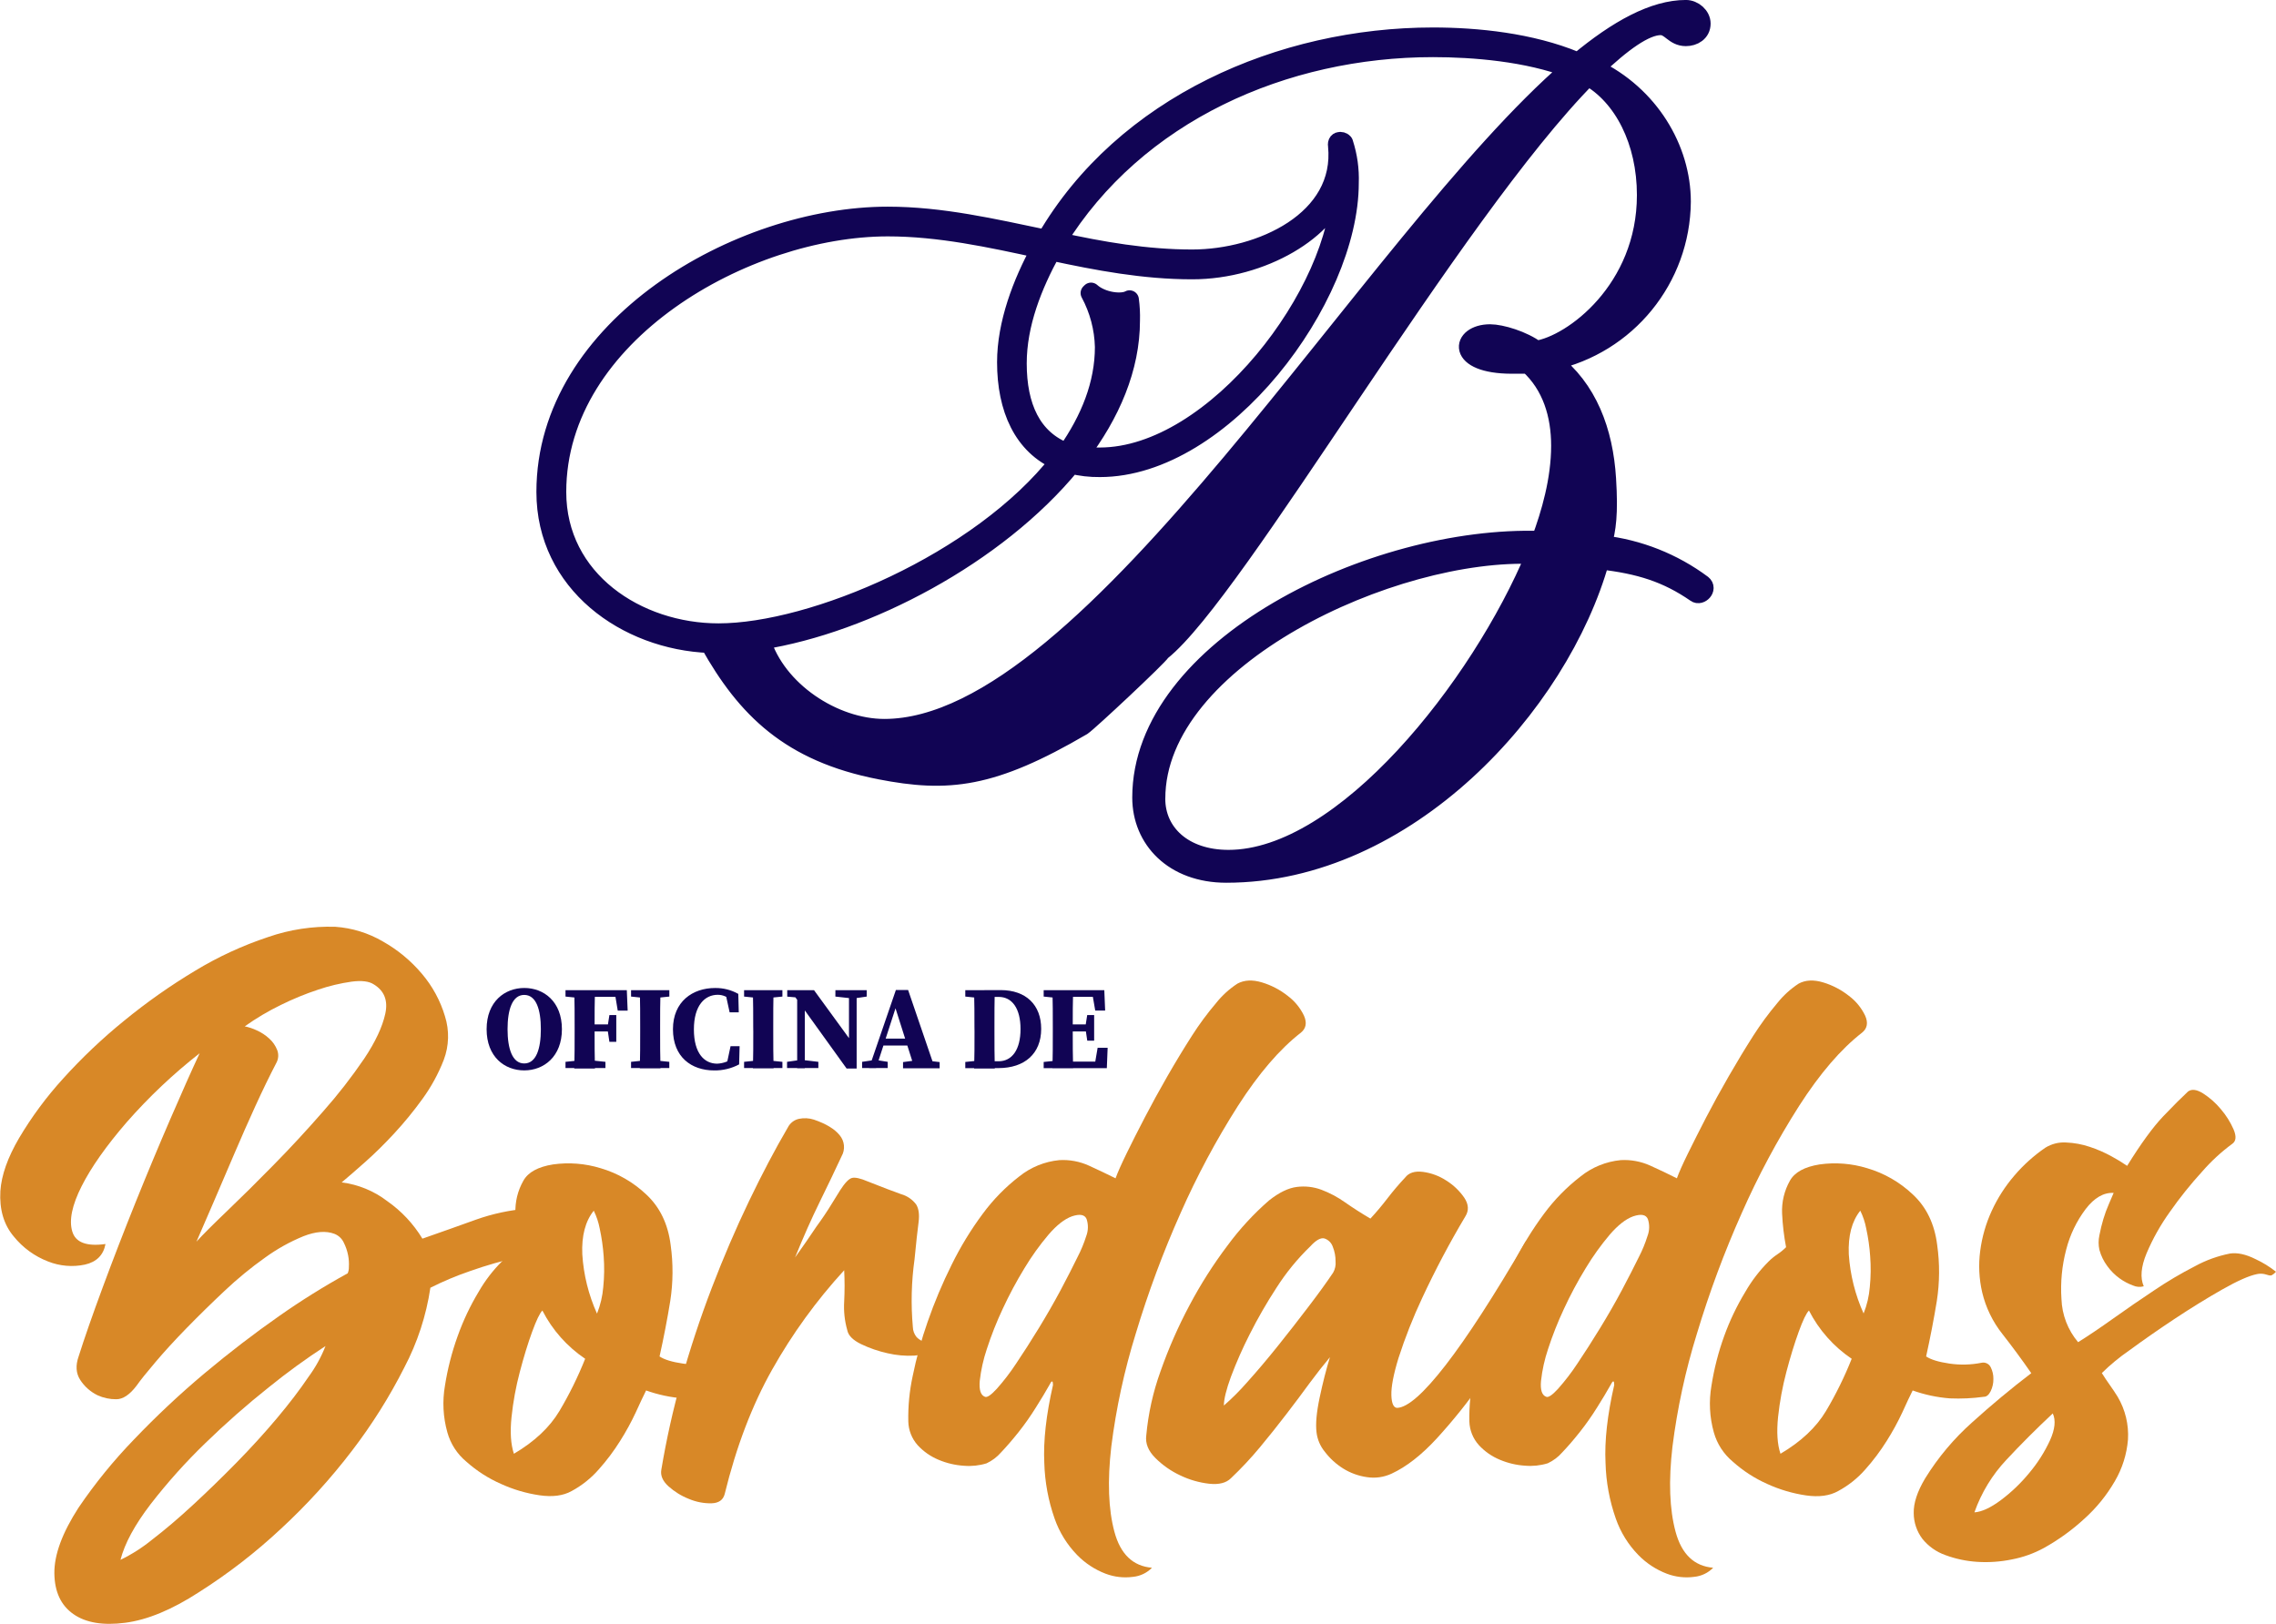
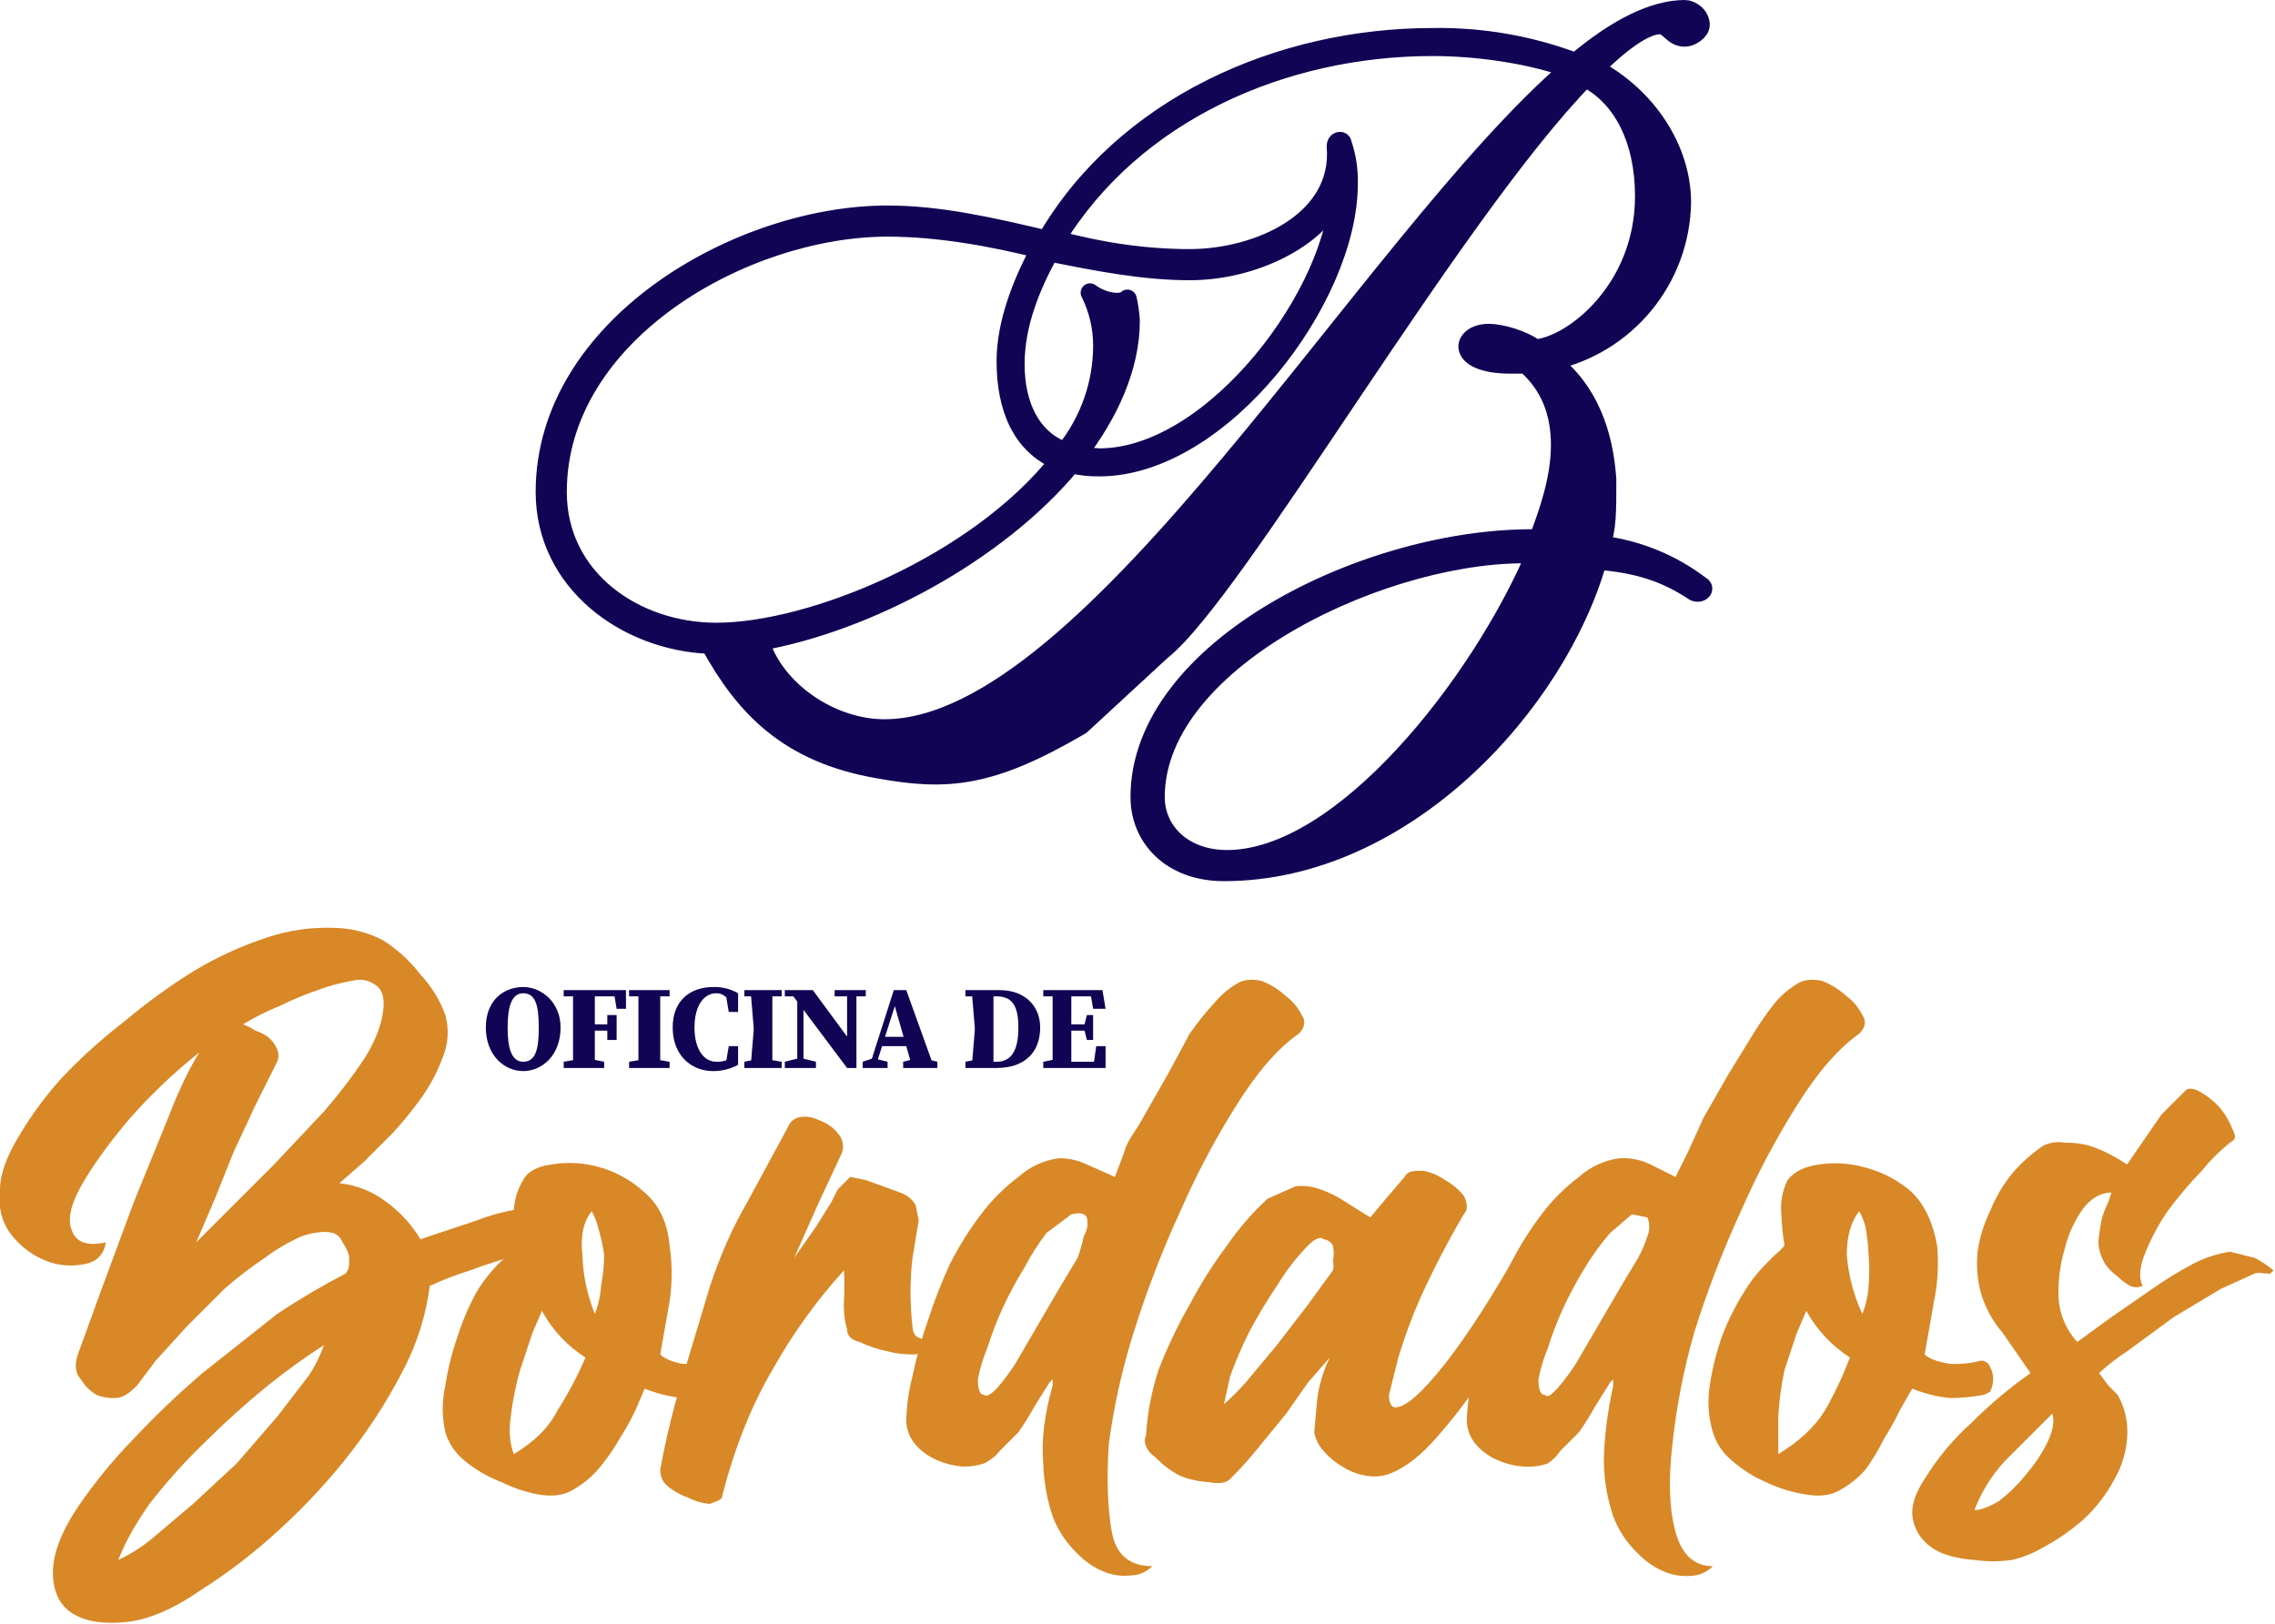
- <svg xmlns="http://www.w3.org/2000/svg" id="Layer_1" data-name="Layer 1" viewBox="0 0 730.53 521.26">
+ <svg xmlns="http://www.w3.org/2000/svg" id="Layer_1" data-name="Layer 1" viewBox="0 0 730.5 521.3">
  <defs>
-     <style>.cls-1{isolation:isolate;}.cls-2{fill:#d88827;}.cls-3,.cls-4{fill:#110454;}.cls-4{stroke:#110454;stroke-linecap:round;stroke-linejoin:round;stroke-width:6px;}</style>
+     <style>.cls-1{isolation:isolate}.cls-2{fill:#d88827}.cls-3{fill:#110454}</style>
  </defs>
  <g class="cls-1">
-     <path class="cls-2" d="M70.89,338.11a172.82,172.82,0,0,0-23.38,22.1Q37.61,371.66,33,380.8T30,395.28q1.53,5.33,10.67,4.06-1,5.34-6.6,6.61a20.5,20.5,0,0,1-11.82-1,26.27,26.27,0,0,1-11-8q-4.83-5.71-4.32-14.61.51-7.62,6-17a116.94,116.94,0,0,1,14.1-19.06,174.76,174.76,0,0,1,19.69-18.67,190.66,190.66,0,0,1,22.74-16,115.16,115.16,0,0,1,23.38-10.8,60,60,0,0,1,21.6-3.3,35.08,35.08,0,0,1,15.24,4.7,45.75,45.75,0,0,1,12.58,10.42,37.66,37.66,0,0,1,7.37,13.59,21.36,21.36,0,0,1-.38,14,55.38,55.38,0,0,1-6.87,12.58,118.35,118.35,0,0,1-9,11q-4.71,5.09-9.28,9.15t-7.62,6.61a30.32,30.32,0,0,1,14.61,6,40,40,0,0,1,11.3,12.06q9.41-3.29,17.16-6.09a65,65,0,0,1,16.64-3.56c1-.17,1.73.47,2.16,1.91a15.87,15.87,0,0,1,.51,5.08,13.53,13.53,0,0,1-1.4,5.46,5.32,5.32,0,0,1-3.81,3.05,133.34,133.34,0,0,0-16,4.57,100.24,100.24,0,0,0-12.7,5.34A80.21,80.21,0,0,1,136.57,439a169.75,169.75,0,0,1-16.77,26.68,196.55,196.55,0,0,1-22.74,25,178.88,178.88,0,0,1-26.43,20.45Q57.69,519.53,47,520.92t-16.64-2.79q-6-4.2-6.1-13.09T32,484A163.61,163.61,0,0,1,49.8,462.1a282.26,282.26,0,0,1,22.61-21.21q11.94-10,24-18.43a235.75,235.75,0,0,1,22-13.72,4.67,4.67,0,0,0,.38-2,14.88,14.88,0,0,0-.25-3.81,15.74,15.74,0,0,0-1.4-4.07,5.48,5.48,0,0,0-3-2.79q-4.06-1.53-9.91.76a59,59,0,0,0-12.32,6.86,120.52,120.52,0,0,0-13,10.67q-6.48,6.1-12.19,11.95t-10,10.92q-4.32,5.08-6.1,7.62c-2.2,2.89-4.36,4.32-6.48,4.32a14.19,14.19,0,0,1-6-1.27,13.79,13.79,0,0,1-5.59-4.95c-1.36-2.12-1.52-4.62-.51-7.5q2.81-8.88,7.75-22.23T50.31,386q5.58-13.85,11.18-26.8T70.89,338.11ZM45.48,500.72a51.92,51.92,0,0,0,10.16-6.48q6.11-4.69,13-11.05t14-13.59q7.11-7.25,13.08-14.36T105.82,442a43.31,43.31,0,0,0,5.47-9.91,216.39,216.39,0,0,0-18.17,13.21,271.25,271.25,0,0,0-20.45,18,183.74,183.74,0,0,0-17.53,19.57Q47.51,492.84,45.48,500.72ZM69.87,398.58q3-3.3,9.91-9.91t14.87-14.73q8-8.13,15.87-17.15a168.44,168.44,0,0,0,13.22-17q5.33-8,6.73-14.35T126.79,316q-2.3-1.51-7.12-.88A59.82,59.82,0,0,0,109,317.66a93.29,93.29,0,0,0-12.07,4.95,81.55,81.55,0,0,0-11.56,6.86,16.83,16.83,0,0,1,3.81,1.27,14.79,14.79,0,0,1,4.07,2.67,9.73,9.73,0,0,1,2.54,3.68,4.89,4.89,0,0,1-.26,4.07q-3.3,6.34-6.73,13.85t-6.73,15.24q-3.31,7.75-6.48,15.12T69.87,398.58Z" transform="translate(-6.81 -0.01)" />
-     <path class="cls-2" d="M236.29,437.46a2.65,2.65,0,0,1,2.93,1.39,8,8,0,0,1,.89,3.81,8.68,8.68,0,0,1-.89,3.94c-.6,1.19-1.32,1.78-2.16,1.78a60.92,60.92,0,0,1-10.93.51,46.05,46.05,0,0,1-11.94-2.54q-1.27,2.53-3.3,7a81.62,81.62,0,0,1-5,9.15,67,67,0,0,1-6.86,9.15,31.33,31.33,0,0,1-8.76,7Q186.23,480.9,180,480a45.77,45.77,0,0,1-12.45-3.68,42.2,42.2,0,0,1-11.06-7.12,18.73,18.73,0,0,1-6.09-9.4,33.88,33.88,0,0,1-.77-15,86.29,86.29,0,0,1,4.07-15.88,79.11,79.11,0,0,1,6.73-14.23,46.54,46.54,0,0,1,7.5-9.78,18.74,18.74,0,0,1,2.79-2.28,18.28,18.28,0,0,0,2.8-2.29,74.9,74.9,0,0,1-1.27-10.8A19.57,19.57,0,0,1,174.81,379q2.28-4.06,9.52-5.21A35.25,35.25,0,0,1,199.58,375a36,36,0,0,1,14.61,8.39q6.6,6.09,7.88,16.26a61.47,61.47,0,0,1-.13,18q-1.4,8.64-3.43,17.78,2.28,1.53,7.49,2.29A30.11,30.11,0,0,0,236.29,437.46Zm-64.53,29.21q9.9-5.84,14.61-13.72a118.78,118.78,0,0,0,8.26-16.77,41.44,41.44,0,0,1-13.73-15.49c-.84.85-1.94,3.13-3.3,6.86s-2.67,8-3.94,12.83A95.54,95.54,0,0,0,171,454.86Q170.24,462.11,171.76,466.67Zm26.68-45a29.45,29.45,0,0,0,2-8.51,55.61,55.61,0,0,0,.13-9.91,63.7,63.7,0,0,0-1.27-8.89,22.66,22.66,0,0,0-1.91-5.72q-4.06,5.08-3.68,14A54.61,54.61,0,0,0,198.44,421.7Z" transform="translate(-6.81 -0.01)" />
-     <path class="cls-2" d="M299.81,426A5.27,5.27,0,0,0,301,429.2a5.84,5.84,0,0,0,1.78,1.27,12.62,12.62,0,0,1,1.52.76c.42.25.55.81.38,1.65q-.51,2-4.45,2.29a30.57,30.57,0,0,1-8.51-.76,39,39,0,0,1-8.51-2.93q-3.94-1.91-4.44-4.44a27.57,27.57,0,0,1-1-9.28,98.69,98.69,0,0,0,0-10,172.07,172.07,0,0,0-23.12,31.89q-9.66,17.14-15.25,40c-.51,1.87-1.9,2.84-4.19,2.92a17.69,17.69,0,0,1-7.24-1.39,21.76,21.76,0,0,1-6.61-4.07q-2.79-2.54-2.28-5.33A272.18,272.18,0,0,1,225.5,443q4.19-15,9.78-29.6t11.94-27.82q6.34-13.2,12.45-23.63a5.28,5.28,0,0,1,3.56-2.79,9.39,9.39,0,0,1,4.82.25q5.85,2,8.26,5a5.9,5.9,0,0,1,.64,6.73q-3.31,7.11-7.12,14.86T262,403.66q3.81-5.32,6.86-9.91,2.79-3.81,4.95-7.37c1.44-2.36,2.33-3.81,2.67-4.31,1.52-2.37,2.79-3.69,3.81-3.94s2.71.12,5.08,1.14q7.11,2.81,10.67,4.07a9.08,9.08,0,0,1,4.83,3.3c.85,1.36,1.1,3.3.76,5.84s-.76,6.44-1.27,11.69A95.39,95.39,0,0,0,299.81,426Z" transform="translate(-6.81 -0.01)" />
-     <path class="cls-2" d="M404,315.75q3.3-1.77,7.88-.38a24.82,24.82,0,0,1,8.26,4.32,17.21,17.21,0,0,1,5.21,6.35q1.51,3.43-1,5.46-10.17,7.89-20.2,23.51a258.05,258.05,0,0,0-18.42,34.42,325.08,325.08,0,0,0-14.36,38.62,211.08,211.08,0,0,0-7.87,36.34q-1.9,16.51,1,27.31t12.06,11.56a9.83,9.83,0,0,1-6.09,2.92,18,18,0,0,1-8.77-1,25.47,25.47,0,0,1-9.15-6,31.79,31.79,0,0,1-7.24-11.69A58.87,58.87,0,0,1,342,469.6q-.51-10.55,2.79-25c0-.68-.08-1.06-.25-1.14s-.43.21-.76.89q-2,3.56-4.58,7.62a84.09,84.09,0,0,1-5.46,7.75q-2.93,3.68-5.59,6.48a14,14,0,0,1-4.7,3.55,19.18,19.18,0,0,1-7.24.77,24.8,24.8,0,0,1-8.13-1.91,19,19,0,0,1-6.73-4.7,11.83,11.83,0,0,1-3-7.62,62.88,62.88,0,0,1,1.39-14.49,133,133,0,0,1,4.83-17.53A154.43,154.43,0,0,1,312.26,406a104.93,104.93,0,0,1,10-16.39A60.1,60.1,0,0,1,334,377.62a24.25,24.25,0,0,1,12.83-5.21,20.19,20.19,0,0,1,9.52,1.78c3,1.36,5.8,2.71,8.52,4.06.67-1.86,1.86-4.53,3.55-8s3.64-7.32,5.85-11.56,4.61-8.64,7.24-13.21,5.25-8.89,7.88-13A95.69,95.69,0,0,1,397.13,322,29.06,29.06,0,0,1,404,315.75ZM355.46,396.8a8.14,8.14,0,0,0,.12-5.46q-.88-2.16-4.7-.89-3.56,1.28-7.49,5.84a82.39,82.39,0,0,0-7.75,10.8,129.25,129.25,0,0,0-7,13.09A110.62,110.62,0,0,0,323.57,433a49.32,49.32,0,0,0-2.29,10.29q-.37,4.32,1.65,5.08,1,.51,3.81-2.54a70.23,70.23,0,0,0,6.23-8.13q3.43-5.08,7.24-11.31t7-12.19c2.11-4,3.94-7.54,5.46-10.67A42.68,42.68,0,0,0,355.46,396.8Z" transform="translate(-6.81 -0.01)" />
-     <path class="cls-2" d="M496.47,398.58c.51-.67,1.48-1,2.92-.89a10,10,0,0,1,4.07,1.14,8.61,8.61,0,0,1,3.05,2.67,3,3,0,0,1,.12,3.43q-4.83,8.38-11.05,18.68t-13.21,20.2A178.71,178.71,0,0,1,468,461.72q-7.36,8-14.48,11.31a13.75,13.75,0,0,1-8,1.14,19.63,19.63,0,0,1-7.63-2.79,22.06,22.06,0,0,1-5.84-5.34,12,12,0,0,1-2.67-6.23q-.51-4.05,1-11.18t3.3-12.95q-3,3.56-6.48,8.25c-2.28,3.14-4.79,6.48-7.49,10s-5.55,7.11-8.51,10.67a115.78,115.78,0,0,1-9.28,9.91q-2.28,2.29-7,1.78a28.94,28.94,0,0,1-9.27-2.67,28.11,28.11,0,0,1-8-5.59c-2.29-2.28-3.26-4.7-2.92-7.24a82.24,82.24,0,0,1,4.57-20.58A152.19,152.19,0,0,1,388.61,419a142.8,142.8,0,0,1,12.2-19.18,89.69,89.69,0,0,1,13.34-14.48q4.82-3.81,8.89-4.32a16.6,16.6,0,0,1,7.88.89,33.62,33.62,0,0,1,7.62,4.06q3.81,2.67,8.13,5.21,2.79-3,5.46-6.48t5.72-6.73c1.18-1.52,3.09-2.12,5.72-1.78a18,18,0,0,1,7.49,2.8,19.56,19.56,0,0,1,5.72,5.46q2.14,3.18.38,6a293.56,293.56,0,0,0-13.85,26.17,165.34,165.34,0,0,0-7.62,19.31c-1.61,5.25-2.37,9.24-2.29,11.94s.72,4.07,1.91,4.07q5.07-.26,15.5-13.72T496.47,398.58Zm-61.74,9.91a6.12,6.12,0,0,0,.76-3.56,12.29,12.29,0,0,0-.89-4.7,4.23,4.23,0,0,0-2.67-2.67c-1.18-.33-2.71.51-4.57,2.55a73.41,73.41,0,0,0-10.8,13.21,155.24,155.24,0,0,0-8.64,15,134.27,134.27,0,0,0-6,13.59q-2.28,6.23-2.28,9.28a78.51,78.51,0,0,0,7.49-7.5q4.69-5.21,9.78-11.56t9.91-12.7Q431.68,413.06,434.73,408.49Z" transform="translate(-6.81 -0.01)" />
+     <path class="cls-2" d="M71 338a173 173 0 0 0-23 22q-10 12-15 21t-3 14q2 6 11 4-1 6-7 7a21 21 0 0 1-12-1 26 26 0 0 1-11-8q-5-6-4-15 0-7 6-17a117 117 0 0 1 14-19 175 175 0 0 1 20-18 191 191 0 0 1 22-16 115 115 0 0 1 24-11 60 60 0 0 1 21-3 35 35 0 0 1 16 4 46 46 0 0 1 12 11 38 38 0 0 1 8 13 21 21 0 0 1-1 14 55 55 0 0 1-7 13 118 118 0 0 1-9 11l-9 9-8 7a30 30 0 0 1 15 6 40 40 0 0 1 11 12l18-6a65 65 0 0 1 16-4c1 0 2 0 2 2a16 16 0 0 1 1 5 14 14 0 0 1-2 5 5 5 0 0 1-3 3 133 133 0 0 0-16 5 100 100 0 0 0-13 5 80 80 0 0 1-8 26 170 170 0 0 1-17 27 197 197 0 0 1-23 25 179 179 0 0 1-26 20q-13 9-24 10t-17-3q-6-4-6-13t8-21a164 164 0 0 1 18-22 282 282 0 0 1 22-21l24-19a236 236 0 0 1 22-13 5 5 0 0 0 1-2 15 15 0 0 0 0-4 16 16 0 0 0-2-4 5 5 0 0 0-3-3q-4-1-10 1a59 59 0 0 0-12 7 121 121 0 0 0-13 10l-12 12-10 11-6 8c-3 3-5 4-7 4a14 14 0 0 1-6-1 14 14 0 0 1-5-5c-2-2-2-5-1-8l8-22 10-27 11-27q5-13 10-21ZM45 501a52 52 0 0 0 11-7l13-11 14-13 13-15 10-13a43 43 0 0 0 5-10 216 216 0 0 0-18 13 271 271 0 0 0-20 18 184 184 0 0 0-18 20q-7 10-10 18Zm25-102 10-10 15-15 16-17a168 168 0 0 0 13-17q5-8 6-15t-3-9q-3-2-7-1a60 60 0 0 0-11 3 93 93 0 0 0-12 5 82 82 0 0 0-12 6 17 17 0 0 1 4 2 15 15 0 0 1 4 2 10 10 0 0 1 3 4 5 5 0 0 1 0 4l-7 14-7 15-6 15-6 14Z" transform="translate(-7)" />
+     <path class="cls-2" d="M236 437a3 3 0 0 1 3 2 8 8 0 0 1 1 4 9 9 0 0 1-1 4l-2 1a61 61 0 0 1-11 1 46 46 0 0 1-12-3l-3 7a82 82 0 0 1-5 9 67 67 0 0 1-7 10 31 31 0 0 1-9 7q-4 2-10 1a46 46 0 0 1-12-4 42 42 0 0 1-12-7 19 19 0 0 1-6-9 34 34 0 0 1 0-15 86 86 0 0 1 4-16 79 79 0 0 1 6-14 47 47 0 0 1 8-10 19 19 0 0 1 3-2 18 18 0 0 0 3-3 75 75 0 0 1-2-10 20 20 0 0 1 3-11q2-4 9-5a35 35 0 0 1 16 1 36 36 0 0 1 14 8q7 6 8 17a61 61 0 0 1 0 18l-3 17q2 2 7 3a30 30 0 0 0 10-1Zm-64 30q10-6 14-14a119 119 0 0 0 9-17 41 41 0 0 1-14-15l-3 7-4 12a96 96 0 0 0-3 15q-1 7 1 12Zm26-45a29 29 0 0 0 2-9 56 56 0 0 0 1-10 64 64 0 0 0-2-9 23 23 0 0 0-2-5q-4 5-3 14a55 55 0 0 0 4 19Z" transform="translate(-7)" />
+     <path class="cls-2" d="M300 426a5 5 0 0 0 1 3 6 6 0 0 0 2 1 13 13 0 0 1 1 1l1 2q-1 2-5 2a31 31 0 0 1-8-1 39 39 0 0 1-9-3q-4-1-4-4a28 28 0 0 1-1-9 99 99 0 0 0 0-10 172 172 0 0 0-23 32q-10 17-16 40c0 2-2 2-4 3a18 18 0 0 1-7-2 22 22 0 0 1-7-4q-2-2-2-5a272 272 0 0 1 7-29l9-30q5-15 12-27l13-24a5 5 0 0 1 3-3 9 9 0 0 1 5 0q6 2 8 5a6 6 0 0 1 1 7l-7 15-8 18 7-10 5-8 2-4 4-4 5 1 11 4a9 9 0 0 1 5 4l1 5-2 12a95 95 0 0 0 0 22Z" transform="translate(-7)" />
+     <path class="cls-2" d="M404 316q3-2 8-1a25 25 0 0 1 8 5 17 17 0 0 1 5 6q2 3-1 6-10 7-20 23a258 258 0 0 0-18 34 325 325 0 0 0-15 39 211 211 0 0 0-8 36q-1 17 1 28t13 11a10 10 0 0 1-7 3 18 18 0 0 1-8-1 25 25 0 0 1-9-6 32 32 0 0 1-8-12 59 59 0 0 1-3-17q-1-11 3-25v-2l-1 1-5 8a84 84 0 0 1-5 8l-6 6a14 14 0 0 1-5 4 19 19 0 0 1-7 1 25 25 0 0 1-8-2 19 19 0 0 1-7-5 12 12 0 0 1-3-8 63 63 0 0 1 2-14 133 133 0 0 1 5-18 154 154 0 0 1 7-18 105 105 0 0 1 10-16 60 60 0 0 1 12-12 24 24 0 0 1 13-6 20 20 0 0 1 9 2l9 4 3-8c1-4 4-7 6-11l8-14 7-13a96 96 0 0 1 8-10 29 29 0 0 1 7-6Zm-49 81a8 8 0 0 0 1-6q-1-2-5-1l-8 6a82 82 0 0 0-7 11 129 129 0 0 0-7 13 111 111 0 0 0-5 13 49 49 0 0 0-3 10q0 5 2 5 1 1 4-2a70 70 0 0 0 6-8l7-12 7-12 6-10a43 43 0 0 0 2-7Z" transform="translate(-7)" />
+     <path class="cls-2" d="m496 399 3-1a10 10 0 0 1 4 1 9 9 0 0 1 4 2 3 3 0 0 1 0 4l-11 19q-6 11-14 20a179 179 0 0 1-14 18q-7 8-14 11a14 14 0 0 1-8 1 20 20 0 0 1-8-3 22 22 0 0 1-6-5 12 12 0 0 1-3-6l1-11q1-7 4-13l-7 8-7 10-9 11a116 116 0 0 1-9 10q-2 2-7 1a29 29 0 0 1-9-2 28 28 0 0 1-8-6c-3-2-4-5-3-7a82 82 0 0 1 4-21 152 152 0 0 1 10-21 143 143 0 0 1 12-19 90 90 0 0 1 13-15l9-4a17 17 0 0 1 8 1 34 34 0 0 1 8 4l8 5 5-6 6-7c1-2 3-2 6-2a18 18 0 0 1 7 3 20 20 0 0 1 6 5q2 4 0 6a294 294 0 0 0-14 27 165 165 0 0 0-7 19l-3 12c0 3 1 4 2 4q5 0 16-14t25-39Zm-61 9a6 6 0 0 0 0-3 12 12 0 0 0 0-5 4 4 0 0 0-3-2c-1-1-3 0-5 2a73 73 0 0 0-10 13 155 155 0 0 0-9 15 134 134 0 0 0-6 14l-2 9a79 79 0 0 0 7-7l10-12 10-13 8-11Z" transform="translate(-7)" />
  </g>
  <g class="cls-1">
-     <path class="cls-2" d="M584.13,315.75q3.3-1.77,7.88-.38a24.82,24.82,0,0,1,8.26,4.32,17.08,17.08,0,0,1,5.2,6.35q1.53,3.43-1,5.46-10.17,7.89-20.2,23.51a256.91,256.91,0,0,0-18.42,34.42,325.08,325.08,0,0,0-14.36,38.62,211.08,211.08,0,0,0-7.87,36.34q-1.92,16.51,1,27.31t12.07,11.56a9.86,9.86,0,0,1-6.1,2.92,18,18,0,0,1-8.76-1,25.39,25.39,0,0,1-9.15-6,31.66,31.66,0,0,1-7.24-11.69,58.26,58.26,0,0,1-3.3-17.91q-.52-10.55,2.79-25c0-.68-.09-1.06-.25-1.14s-.43.21-.77.89q-2,3.56-4.57,7.62a86.06,86.06,0,0,1-5.46,7.75q-2.92,3.68-5.59,6.48a14,14,0,0,1-4.7,3.55,19.18,19.18,0,0,1-7.24.77,24.74,24.74,0,0,1-8.13-1.91,19,19,0,0,1-6.74-4.7,11.88,11.88,0,0,1-3.05-7.62,63.51,63.51,0,0,1,1.4-14.49,130,130,0,0,1,4.83-17.53A154.43,154.43,0,0,1,492.41,406a105.66,105.66,0,0,1,10-16.39,60.38,60.38,0,0,1,11.69-11.94A24.32,24.32,0,0,1,527,372.41a20.21,20.21,0,0,1,9.53,1.78q4.44,2,8.51,4.06,1-2.79,3.56-8t5.84-11.56q3.3-6.35,7.25-13.21t7.87-13A98.34,98.34,0,0,1,577.27,322,29.08,29.08,0,0,1,584.13,315.75ZM535.6,396.8a8.09,8.09,0,0,0,.13-5.46c-.6-1.44-2.16-1.74-4.7-.89-2.38.85-4.87,2.8-7.5,5.84a83.33,83.33,0,0,0-7.75,10.8,127.22,127.22,0,0,0-7,13.09A112.61,112.61,0,0,0,503.71,433a48.59,48.59,0,0,0-2.28,10.29q-.39,4.32,1.65,5.08c.67.34,1.95-.51,3.81-2.54a71.37,71.37,0,0,0,6.23-8.13q3.42-5.08,7.24-11.31t7-12.19q3.18-6,5.47-10.67A41.39,41.39,0,0,0,535.6,396.8Z" transform="translate(-6.81 -0.01)" />
-     <path class="cls-2" d="M642.82,437.46a2.65,2.65,0,0,1,2.93,1.39,8,8,0,0,1,.88,3.81,8.67,8.67,0,0,1-.88,3.94c-.6,1.19-1.32,1.78-2.17,1.78a60.77,60.77,0,0,1-10.92.51,46.05,46.05,0,0,1-11.94-2.54q-1.28,2.53-3.3,7a81.62,81.62,0,0,1-5,9.15,67.79,67.79,0,0,1-6.86,9.15,31.22,31.22,0,0,1-8.77,7q-4.07,2.28-10.29,1.39a46,46,0,0,1-12.45-3.68A42.31,42.31,0,0,1,563,469.21a18.82,18.82,0,0,1-6.1-9.4,34,34,0,0,1-.76-15,85.5,85.5,0,0,1,4.07-15.88A79.11,79.11,0,0,1,567,414.71a46.54,46.54,0,0,1,7.5-9.78,18.24,18.24,0,0,1,2.79-2.28,18.28,18.28,0,0,0,2.8-2.29,76.35,76.35,0,0,1-1.28-10.8A19.66,19.66,0,0,1,581.33,379q2.29-4.06,9.53-5.21A35.25,35.25,0,0,1,606.11,375a36,36,0,0,1,14.61,8.39q6.6,6.09,7.87,16.26a61.14,61.14,0,0,1-.12,18q-1.41,8.64-3.43,17.78,2.28,1.53,7.49,2.29A30.11,30.11,0,0,0,642.82,437.46Zm-64.53,29.21q9.9-5.84,14.61-13.72a117.67,117.67,0,0,0,8.25-16.77,41.5,41.5,0,0,1-13.72-15.49c-.85.85-1.95,3.13-3.3,6.86s-2.67,8-3.94,12.83a96.83,96.83,0,0,0-2.67,14.48Q576.77,462.11,578.29,466.67Zm26.67-45a29.12,29.12,0,0,0,2-8.51,55.61,55.61,0,0,0,.12-9.91,60.85,60.85,0,0,0-1.27-8.89,22.32,22.32,0,0,0-1.9-5.72q-4.07,5.08-3.69,14A55.06,55.06,0,0,0,605,421.7Z" transform="translate(-6.81 -0.01)" />
-     <path class="cls-2" d="M722.6,402.39c2.37-.34,5.09.26,8.13,1.78a33,33,0,0,1,6.61,4.07,5,5,0,0,1-1.4,1.14,1.49,1.49,0,0,1-.89,0c-.34-.08-.8-.21-1.39-.38a5.71,5.71,0,0,0-2.42,0q-3.81.76-11.18,4.95t-15.24,9.4q-7.87,5.22-14.61,10.17a65.07,65.07,0,0,0-8.77,7.24c.85,1.36,1.69,2.63,2.54,3.81s1.69,2.46,2.54,3.81a24.13,24.13,0,0,1,3.31,13.72,31.47,31.47,0,0,1-4.2,13.34,49.43,49.43,0,0,1-9.78,12.07,67.58,67.58,0,0,1-13,9.4,35.16,35.16,0,0,1-10.29,3.68,41.77,41.77,0,0,1-11.18.77,36.07,36.07,0,0,1-10.16-2.16,16.55,16.55,0,0,1-7.37-5.21,13.75,13.75,0,0,1-2.79-8.26q-.12-4.83,3.68-11.18a81.13,81.13,0,0,1,15.12-18q9.27-8.38,18.93-15.75-4.58-6.6-9.27-12.58a34.14,34.14,0,0,1-6.48-13.34,37.17,37.17,0,0,1-.64-13.34,44.47,44.47,0,0,1,3.69-12.83,48.15,48.15,0,0,1,7.24-11.3,50.78,50.78,0,0,1,10-9,11.33,11.33,0,0,1,6.61-1.66,27.26,27.26,0,0,1,7.62,1.4,41.28,41.28,0,0,1,7,3.05,56,56,0,0,1,5,3.05q6.61-10.67,11.56-15.88c3.31-3.47,6-6.14,8-8q1.77-1.28,4.82.63a24.48,24.48,0,0,1,5.72,5.08,26,26,0,0,1,4.07,6.48c.93,2.21.8,3.73-.38,4.58a59.74,59.74,0,0,0-9.66,8.89,127.58,127.58,0,0,0-10.42,13,68.92,68.92,0,0,0-7.49,13.34q-2.67,6.47-.89,10.54a5,5,0,0,1-3.43-.25,17.75,17.75,0,0,1-4.32-2.29,17.31,17.31,0,0,1-3.94-3.94,15.58,15.58,0,0,1-2.54-5.21,10.91,10.91,0,0,1,0-4.7,52.1,52.1,0,0,1,1.27-5.21,41.14,41.14,0,0,1,1.78-4.83c.67-1.52,1.18-2.7,1.52-3.55q-4.83-.25-9,5.21A36.76,36.76,0,0,0,670,401.12,49.29,49.29,0,0,0,668.48,417a22.65,22.65,0,0,0,5.34,13.85q4.83-3,11.31-7.62t13.08-9a126.89,126.89,0,0,1,13.09-7.75A39.34,39.34,0,0,1,722.6,402.39Zm-82.06,83.09q3.56-.25,8.51-3.94a52.4,52.4,0,0,0,9.14-8.77,46.42,46.42,0,0,0,6.61-10.41q2.41-5.34.89-8.64-7.87,7.36-14.86,14.86A47.77,47.77,0,0,0,640.54,485.48Z" transform="translate(-6.81 -0.01)" />
+     <path class="cls-2" d="M584 316q3-2 8-1a25 25 0 0 1 8 5 17 17 0 0 1 5 6q2 3-1 6-10 7-20 23a257 257 0 0 0-18 34 325 325 0 0 0-15 39 211 211 0 0 0-7 36q-2 17 1 28t12 11a10 10 0 0 1-6 3 18 18 0 0 1-9-1 25 25 0 0 1-9-6 32 32 0 0 1-8-12 58 58 0 0 1-3-17q0-11 3-25v-2l-1 1-5 8a86 86 0 0 1-5 8l-6 6a14 14 0 0 1-4 4 19 19 0 0 1-8 1 25 25 0 0 1-8-2 19 19 0 0 1-7-5 12 12 0 0 1-3-8 64 64 0 0 1 2-14 130 130 0 0 1 5-18 154 154 0 0 1 7-18 106 106 0 0 1 10-16 60 60 0 0 1 12-12 24 24 0 0 1 13-6 20 20 0 0 1 10 2l8 4 4-8 5-11 8-14 8-13a98 98 0 0 1 7-10 29 29 0 0 1 7-6Zm-48 81a8 8 0 0 0 0-6l-5-1-7 6a83 83 0 0 0-8 11 127 127 0 0 0-7 13 113 113 0 0 0-5 13 49 49 0 0 0-3 10q0 5 2 5c1 1 2 0 4-2a71 71 0 0 0 6-8l7-12 7-12 6-10a41 41 0 0 0 3-7Z" transform="translate(-7)" />
+     <path class="cls-2" d="M643 437a3 3 0 0 1 3 2 8 8 0 0 1 1 4 9 9 0 0 1-1 4l-2 1a61 61 0 0 1-11 1 46 46 0 0 1-12-3l-4 7a82 82 0 0 1-5 9 68 68 0 0 1-6 10 31 31 0 0 1-9 7q-4 2-10 1a46 46 0 0 1-13-4 42 42 0 0 1-11-7 19 19 0 0 1-6-9 34 34 0 0 1-1-15 86 86 0 0 1 4-16 79 79 0 0 1 7-14 47 47 0 0 1 8-10 18 18 0 0 1 2-2 18 18 0 0 0 3-3 76 76 0 0 1-1-10 20 20 0 0 1 2-11q3-4 10-5a35 35 0 0 1 15 1 36 36 0 0 1 15 8q6 6 8 17a61 61 0 0 1-1 18l-3 17q2 2 8 3a30 30 0 0 0 10-1Zm-65 30q10-6 15-14a118 118 0 0 0 8-17 42 42 0 0 1-14-15l-3 7-4 12a97 97 0 0 0-2 15v12Zm27-45a29 29 0 0 0 2-9 56 56 0 0 0 0-10 61 61 0 0 0-1-9 22 22 0 0 0-2-5q-4 5-4 14a55 55 0 0 0 5 19Z" transform="translate(-7)" />
+     <path class="cls-2" d="m723 402 8 2a33 33 0 0 1 6 4 5 5 0 0 1-1 1 1 1 0 0 1-1 0h-1a6 6 0 0 0-3 0l-11 5-15 9-15 11a65 65 0 0 0-9 7l3 4 3 3a24 24 0 0 1 3 14 31 31 0 0 1-4 13 49 49 0 0 1-10 13 68 68 0 0 1-13 9 35 35 0 0 1-10 4 42 42 0 0 1-12 0 36 36 0 0 1-10-2 17 17 0 0 1-7-5 14 14 0 0 1-3-8q0-5 4-11a81 81 0 0 1 15-18q9-9 19-16l-9-13a34 34 0 0 1-7-13 37 37 0 0 1-1-13 44 44 0 0 1 4-13 48 48 0 0 1 7-12 51 51 0 0 1 10-9 11 11 0 0 1 7-1 27 27 0 0 1 8 1 41 41 0 0 1 7 3 56 56 0 0 1 5 3l11-16 8-8q2-1 5 1a24 24 0 0 1 6 5 26 26 0 0 1 4 7c1 2 1 3-1 4a60 60 0 0 0-9 9 128 128 0 0 0-11 13 69 69 0 0 0-7 13q-3 7-1 11a5 5 0 0 1-4 0 18 18 0 0 1-4-3 17 17 0 0 1-4-4 16 16 0 0 1-2-5 11 11 0 0 1 0-4 52 52 0 0 1 1-6 41 41 0 0 1 2-5l1-3q-5 0-9 5a37 37 0 0 0-6 13 49 49 0 0 0-2 16 23 23 0 0 0 6 14l11-8 13-9a127 127 0 0 1 13-8 39 39 0 0 1 12-4Zm-82 83q3 0 8-3a52 52 0 0 0 9-9 46 46 0 0 0 7-11q2-5 1-8l-15 15a48 48 0 0 0-10 16Z" transform="translate(-7)" />
  </g>
-   <path class="cls-3" d="M187.17,330.38c0,8.79-5.8,13.23-12.1,13.23S163,339.26,163,330.38s5.85-13.23,12.1-13.23S187.17,321.5,187.17,330.38Zm-12.1,11c3.84,0,5.34-4.7,5.34-11s-1.5-11-5.34-11-5.35,4.76-5.35,11,1.52,11,5.35,11Z" transform="translate(-6.81 -0.01)" />
-   <path class="cls-3" d="M188.32,319.91v-2.05h6.13v2.62h-.6Zm7.29,20.37,5.53.58v2H188.32v-2l5.53-.58Zm-4.36-10.55c0-3.93,0-7.89-.11-11.82h6.63c-.11,3.85-.11,7.81-.11,11.82V331c0,4.08,0,8,.11,12h-6.63c.11-3.85.11-7.81.11-11.81ZM204,317.86l2.76,2.15H194.45v-2.15H208l.27,6.56h-3.18Zm-1,13.24h-8.51v-2.25H203Zm-1.16-1.59.57-3.66h2.21v8.59h-2.21l-.57-3.84Z" transform="translate(-6.81 -0.01)" />
-   <path class="cls-3" d="M209.36,319.91v-2.05h12.29v2.05l-5.64.57h-1.12ZM216,340.28l5.64.58v2H209.36v-2l5.53-.58Zm-3.71-10.55c0-3.93,0-7.89-.11-11.82h6.63c-.12,3.85-.12,7.81-.12,11.82v1.38c0,3.95,0,7.92.12,11.84h-6.63c.11-3.85.11-7.81.11-11.81Z" transform="translate(-6.81 -0.01)" />
-   <path class="cls-3" d="M242.57,339.27v2l-2.55.56,1.28-6h2.9l-.15,5.85a16.51,16.51,0,0,1-8,1.94c-7.35,0-13.24-4.33-13.24-13.23s6.34-13.23,13.5-13.23a14.8,14.8,0,0,1,7.47,1.89l.15,5.91H241l-1.31-6,2.55.59v2.1c-1.81-1.63-3.34-2.31-5.06-2.31-4.08,0-7.65,3.32-7.65,11.11s3.43,11,7.46,11A9.16,9.16,0,0,0,242.57,339.27Z" transform="translate(-6.81 -0.01)" />
-   <path class="cls-3" d="M245.64,319.91v-2.05h12.3v2.05l-5.65.57h-1.12Zm6.65,20.37,5.65.58v2h-12.3v-2l5.53-.58Zm-3.72-10.55c0-3.93,0-7.89-.11-11.82h6.63c-.09,3.82-.09,7.76-.09,11.82v1.38c0,3.95,0,7.92.11,11.84h-6.63c.11-3.85.11-7.81.11-11.81Z" transform="translate(-6.81 -0.01)" />
-   <path class="cls-3" d="M259.43,340.86l4.05-.58h1.1l4.9.58v2H259.43Zm2-21.65,2.19,1.08-4.13-.36v-2.07h8.6l13.68,18.77V343h-3.23Zm1.25-1.35,2.45,2.07v23h-2.45Zm12.27,0H285v2.05l-3.87.57h-1.06l-5.13-.57Zm4.36,0h2.46V343l-2.46-2.46Z" transform="translate(-6.81 -0.01)" />
-   <path class="cls-3" d="M283.52,340.86l3.92-.58h.68l3.62.58v2h-8.22Zm10.84-23.05h3.93l8.58,25.09h-6.52l-6.5-20.46,1.42-1.93L288,342.9h-2.26Zm-4.11,15.6h10.3l.85,2.22H289.62Zm6.41,7.53,4.31-.57h2.55l4.89.57v2H296.66Z" transform="translate(-6.81 -0.01)" />
-   <path class="cls-3" d="M316.64,319.91v-2.05h6.14v2.62h-.6Zm6.14,20.37v2.62h-6.14v-2l5.54-.58Zm-3.2-10.6c0-3.93,0-7.89-.12-11.82h6.63c-.09,3.87-.09,7.81-.09,11.87V331c0,4.08,0,8,.11,12h-6.63c.12-3.85.12-7.81.12-11.94Zm3.2,11h4.53c4.36,0,7.06-3.74,7.06-10.35s-2.7-10.31-7-10.31h-4.6v-2.19H328c8.12,0,13,4.75,13,12.45,0,8-5.37,12.59-13.7,12.59h-4.51Z" transform="translate(-6.81 -0.01)" />
-   <path class="cls-3" d="M341.8,319.91v-2.05h6.13v2.62h-.6Zm6.13,20.37v2.62H341.8v-2l5.53-.58Zm-3.2-10.6c0-3.93,0-7.89-.11-11.82h6.63c-.12,3.85-.12,7.81-.12,11.82v1.25c0,4.08,0,8.05.12,12h-6.63c.11-3.85.11-7.81.11-11.81Zm12.49-11.82L360,320H347.93v-2.15h13.33l.27,6.56h-3.18Zm-.89,13.24h-8.4v-2.25h8.4Zm6,5.24-.26,6.56H348v-2.12h12.82L358,342.9l1.12-6.56Zm-7.13-6.83.57-3.66H358v8.21h-2.21l-.57-3.84Z" transform="translate(-6.81 -0.01)" />
-   <path class="cls-4" d="M518.64,22.05c17.64,8.47,27.88,25.76,27.88,42.7a52.79,52.79,0,0,1-41.64,51.17c11.64,8.82,16.7,22.62,17.64,37.76.71,11.29,0,16.23-1.41,21.17a66.41,66.41,0,0,1,32.11,12.71c1.77,1.41-.7,3.88-2.11,2.82-9.18-6.35-18-9.17-30.71-10.59-13,46.59-62.11,100.58-120,100.58-16.94,0-27.17-10.94-27.17-24.35,0-48,74.11-84.34,128.1-82.58,3.17-8.47,6.35-19.41,6.35-30.35,0-9.88-2.82-19.41-10.23-26.11h-5.3c-18.35,0-16.58-9.88-7.06-9.88,3.53,0,10.59,2.12,14.83,5.29,11.64-1.76,35.29-19.41,35.29-49.76,0-17.29-7.41-31.76-18.71-38.11C472.76,68.63,403.6,190,379.6,209.09c-1.06,1.76-23.29,22.58-25.41,24-28.94,16.94-43.11,18.38-64.93,14.12-28.94-5.65-43-19.76-54.7-40.59-26.82-1.05-52.58-19.4-52.58-48.69,0-52.94,62.11-88.58,109.75-88.58,17.29,0,33.88,3.88,50.82,7.41,25.05-43.05,75.52-64.93,124.21-64.93,14.12,0,31.41,1.76,45.88,7.76,0,.35.35.35.71.35C526.05,9.36,537.7,3,547.93,3c2.47,0,4.94,2.11,4.94,4.58,0,2.83-2.47,4.24-4.94,4.24-3.88,0-4.94-3.53-8.12-3.53C534.87,8.29,527.46,13.58,518.64,22.05Zm-171.86,126c-11.65-4.94-16.94-16.93-16.94-31.76,0-12.35,4.94-25.4,10.94-36.34-16.23-3.53-32.47-7.06-49-7.06-45.52,0-106.22,34.23-106.22,85.05,0,28.23,25.76,45.17,51.87,45.17,30.3,0,83.94-22.61,109.35-55.08Zm164.1-126c-13.77-5.29-31.06-6.7-44.12-6.7-47.64,0-95.28,20.82-120.69,62.11,14.47,3.17,28.59,5.64,43.41,5.64,21.88,0,49-12.35,46.58-36.35-.35-2.11,2.12-1.41,2.12-.7a37,37,0,0,1,1.76,12.7c0,37.06-40.58,91.4-80.1,91.4a36.4,36.4,0,0,1-9.18-1.06c-24,29.29-66,51.17-99.51,56.47,4.94,16.23,23.29,28.23,39.52,28.23C357.72,233.79,447,77.1,510.88,22.05ZM357,93.73c3.53,3.17,9.89,3.88,12.36,2.47a40.56,40.56,0,0,1,.35,6.7c0,15.18-6.35,30-16.59,43.41a40.68,40.68,0,0,0,6.71.35c37.05,0,77.28-53.28,77.28-87.16-3.53,14.11-25.05,27.17-47.64,27.17-15.53,0-30.35-2.82-45.17-6-6,10.94-10.94,23.29-10.94,36,0,13.76,4.59,24.35,15.88,28.58,7.41-10.59,12-21.88,12-33.88a38.44,38.44,0,0,0-4.59-17.29Zm20.83,162.68c0,10.94,8.82,19.41,23.29,19.41,37.05,0,80.81-55.4,98.45-97.75-45.51-2.16-121.73,33.13-121.73,78.3Z" transform="translate(-6.81 -0.01)" />
+   <path class="cls-3" d="M187 330c0 9-6 14-12 14s-12-5-12-14 6-13 12-13 12 5 12 13Zm-12 11c4 0 5-4 5-11s-1-11-5-11-5 5-5 11 1 11 5 11ZM188 320v-2h6v2Zm8 20 5 1v2h-13v-2l6-1Zm-5-10v-12h7v25h-7v-12Zm13-12 3 2h-13v-2h14v6h-3Zm-1 13h-9v-2h9Zm-1-1v-4h3v8h-3v-3ZM209 320v-2h13v2h-7Zm7 20 6 1v2h-13v-2l6-1Zm-4-10v-12h7v25h-7v-12ZM243 339v2l-3 1 1-6h3v6a17 17 0 0 1-8 2c-7 0-13-5-13-14s6-13 13-13a15 15 0 0 1 8 2v6h-3l-1-6 2 1v2c-2-2-3-3-5-3-4 0-7 4-7 11s3 11 7 11a9 9 0 0 0 6-2ZM246 320v-2h12v2h-7Zm6 20 6 1v2h-12v-2l5-1Zm-3-10-1-12h7v25h-7l1-12ZM259 341l4-1h2l4 1v2h-10Zm2-22 3 1h-5v-2h9l14 19v6h-3Zm2-1 2 2v23h-2Zm12 0h10v2h-10Zm4 0h3v25l-3-2ZM284 341l3-1h1l4 1v2h-8Zm10-23h4l9 25h-7l-6-21 1-1-7 22h-2Zm-4 15h11v3h-11Zm7 8 4-1h3l4 1v2h-11ZM317 320v-2h6v2h-1Zm6 20v3h-6v-2l5-1Zm-3-10-1-12h7v25h-7l1-12Zm3 11h4c5 0 7-4 7-11s-2-10-7-10h-4v-2h5c8 0 13 5 13 12 0 8-5 13-14 13h-4ZM342 320v-2h6v2h-1Zm6 20v3h-6v-2l5-1Zm-3-10v-12h6v25h-6v-12Zm12-12 3 2h-12v-2h13l1 6h-4Zm-1 13h-8v-2h8Zm6 5v7h-14v-2h13l-3 2 1-7Zm-7-6 1-4h2v8h-2l-1-4Z" transform="translate(-7)" />
+   <path d="M519 22c17 9 28 26 28 43a53 53 0 0 1-42 51c12 9 17 23 18 38 0 11 0 16-2 21a66 66 0 0 1 32 13c2 1 0 3-2 2-9-6-18-9-31-10-13 46-62 100-120 100-17 0-27-11-27-24 0-48 74-84 128-83 3-8 7-19 7-30 0-10-3-19-11-26h-5c-18 0-16-10-7-10 4 0 11 2 15 5 12-1 35-19 35-49 0-18-7-32-19-38-43 44-112 165-136 184l-26 24c-29 17-43 18-65 14-29-5-43-20-54-40-27-1-53-20-53-49 0-53 62-89 110-89 17 0 34 4 51 8 25-43 75-65 124-65a124 124 0 0 1 46 8c13-11 25-17 35-17 2 0 5 2 5 5 0 2-3 4-5 4-4 0-5-4-8-4-5 0-13 6-21 14ZM347 148c-12-5-17-17-17-32 0-12 5-25 11-36-16-4-33-7-49-7-46 0-106 34-106 85 0 28 25 45 51 45 31 0 84-22 110-55ZM511 22c-14-5-31-7-44-7-48 0-96 21-121 62 15 4 29 6 43 6 22 0 49-12 47-36 0-2 2-2 2-1a37 37 0 0 1 2 13c0 37-41 91-80 91a36 36 0 0 1-9-1c-24 29-66 51-100 57 5 16 23 28 40 28 67 0 156-157 220-212ZM357 94c4 3 10 4 12 2a41 41 0 0 1 1 7c0 15-7 30-17 43a41 41 0 0 0 7 1c37 0 77-54 77-87-3 14-25 27-48 27-15 0-30-3-45-6-6 11-11 23-11 36s5 24 16 28c8-10 12-22 12-34a38 38 0 0 0-4-17Zm21 162c0 11 9 20 23 20 37 0 81-56 99-98-46-2-122 33-122 78Z" transform="translate(-7)" style="stroke:#110454;stroke-linecap:round;stroke-linejoin:round;stroke-width:6px;fill:#110454" />
</svg>
